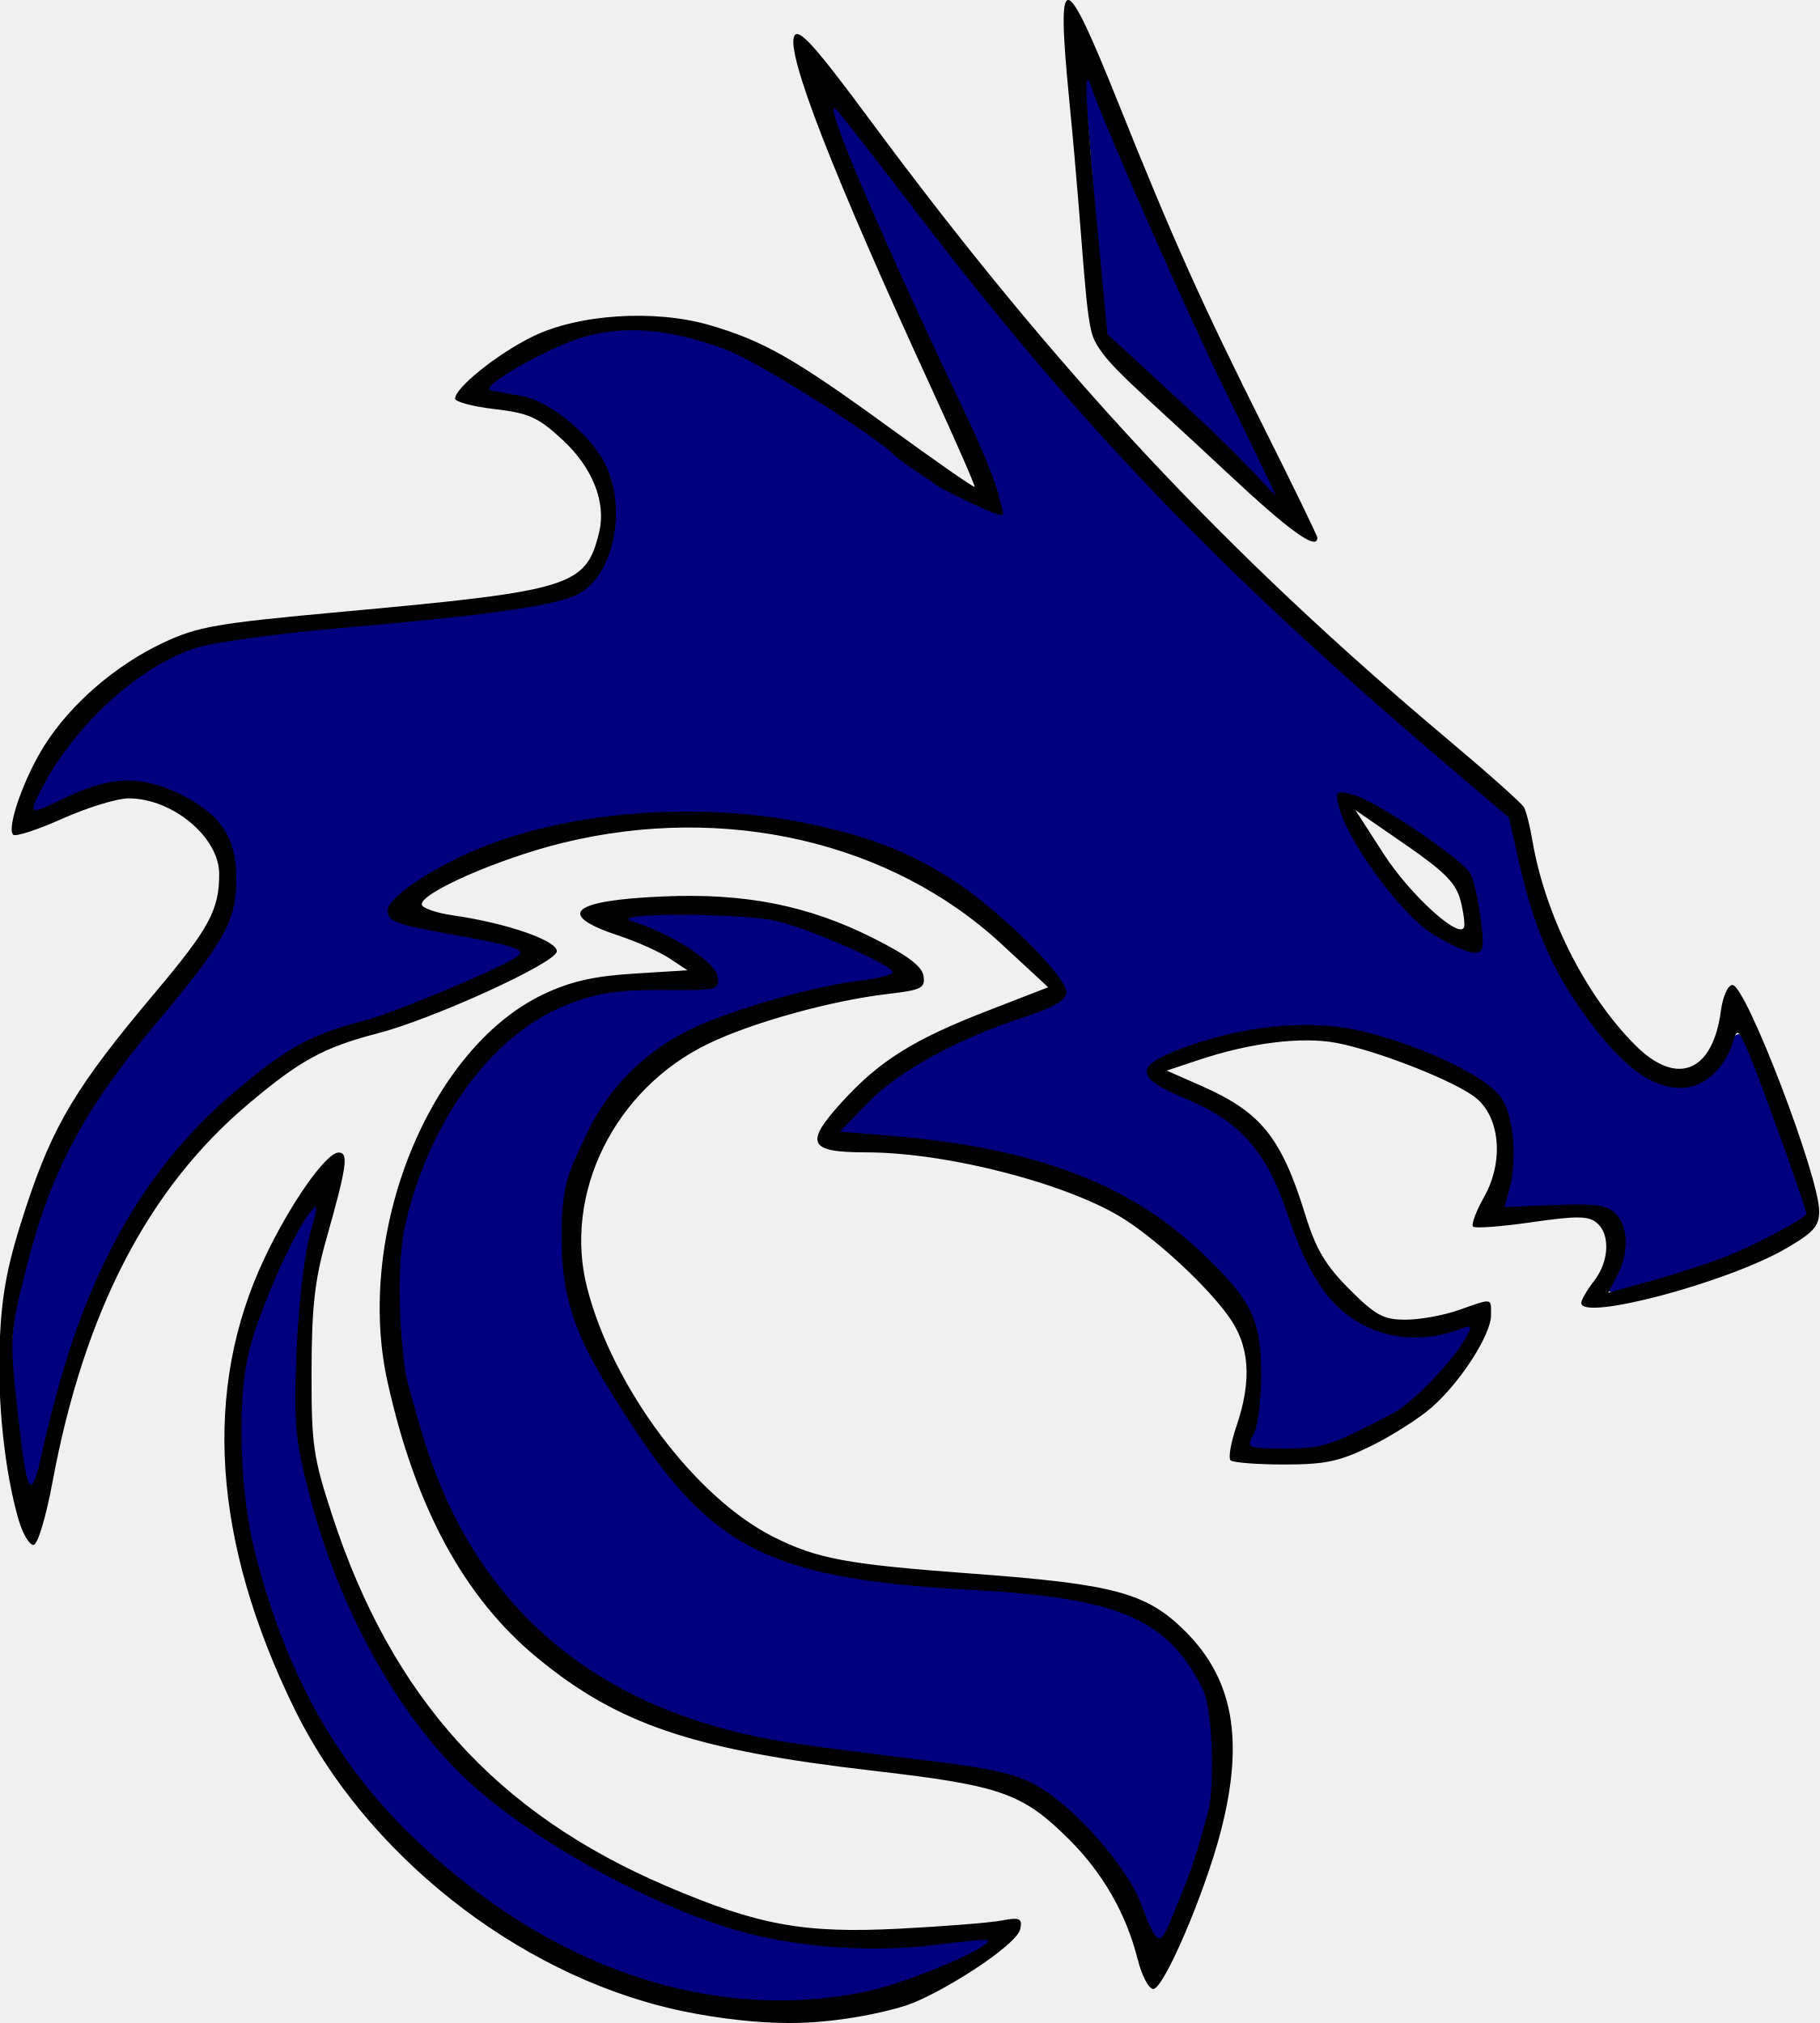
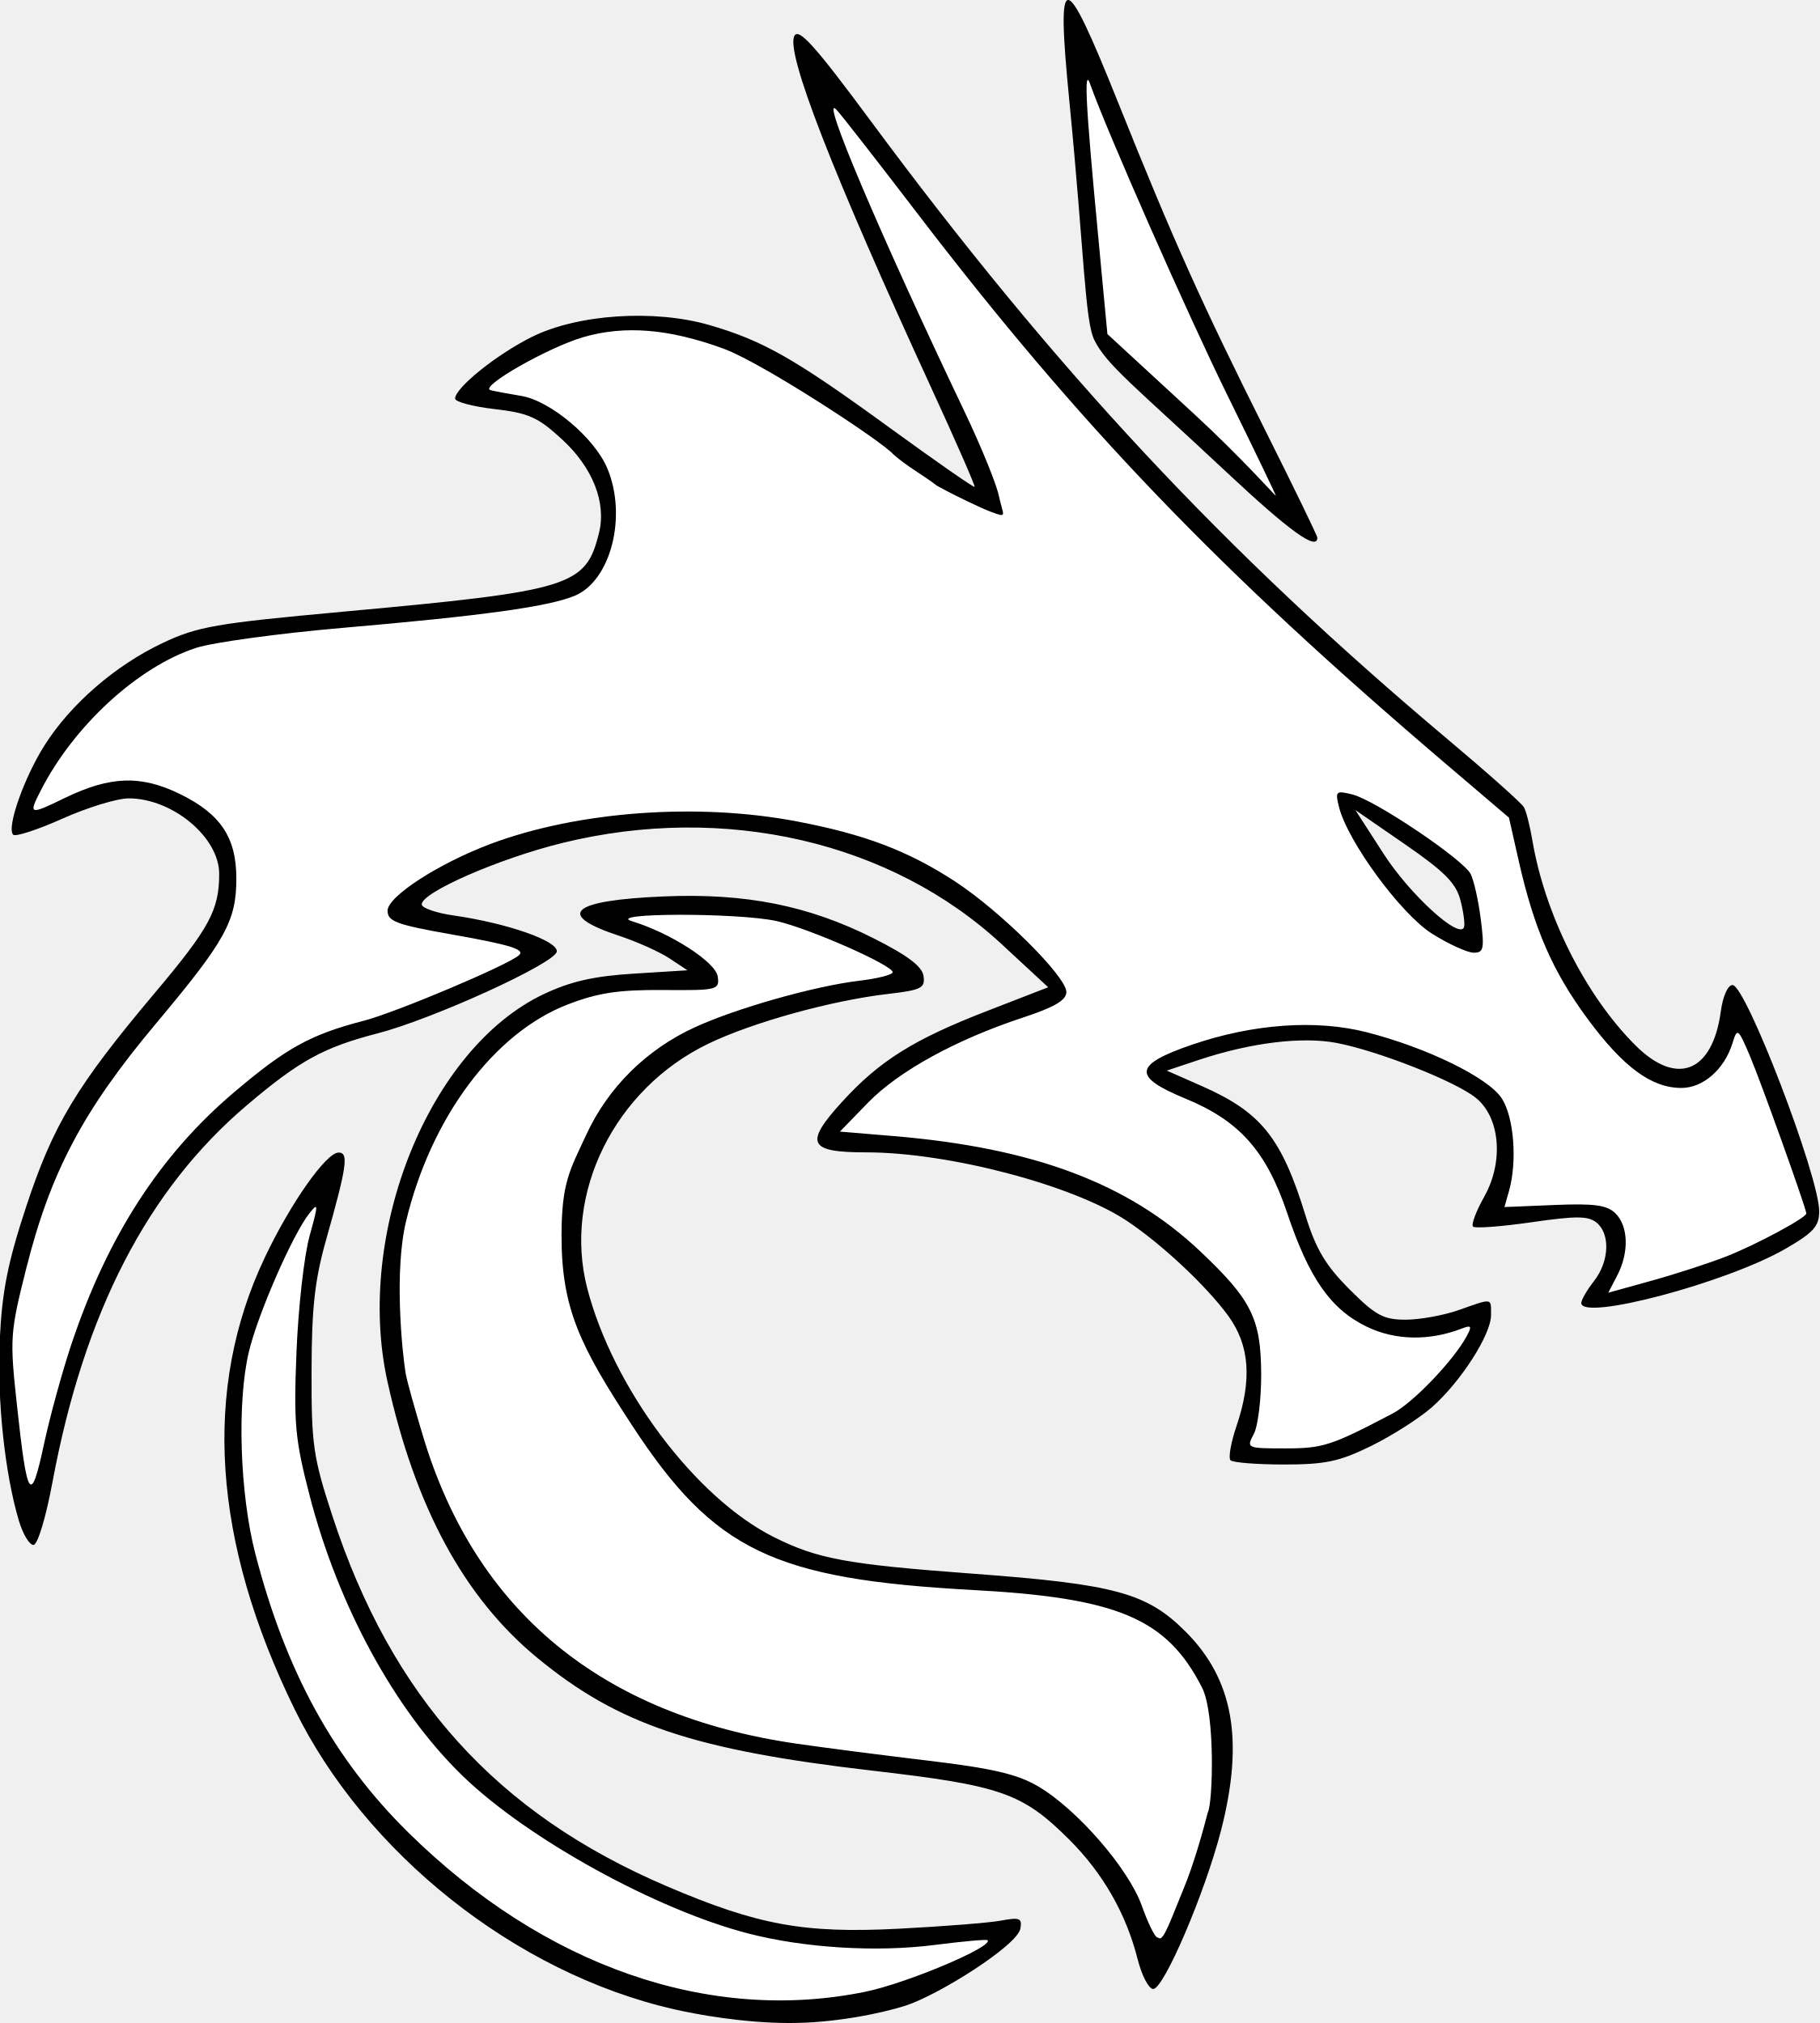
- <svg xmlns="http://www.w3.org/2000/svg" id="svg923" version="1.1" viewBox="0 0 212.006 235.747" height="314.329" width="282.766">
-   <defs id="defs927" />
+ <svg xmlns="http://www.w3.org/2000/svg" id="svg885" version="1.1" viewBox="0 0 212.006 235.747" height="314.329" width="282.766">
+   <defs id="defs889" />
  <g transform="translate(-200.0697,-217.3158)" id="surface1">
-     <path id="path912" d="m 202.703,388.254 c -0.637,-3.691 -1.293,-10.547 -1.297,-13.547 -0.004,-5.547 2.918,-16.059 6.445,-23.168 2.422,-4.883 5.191,-8.934 11.012,-16.109 7.375,-9.094 8.473,-11.191 8.477,-16.207 0.004,-4.965 -2.227,-6.145 -7.105,-8.582 -2.23,-1.113 -3.141,-1.645 -5.277,-1.77 -2.988,-0.172 -3.738,0.25 -7.66,1.98 -1.609,0.711 -4.199,1.824 -3.297,-0.18 0.066,-0.156 0.137,-0.887 0.562,-1.703 3.461,-6.598 9.277,-12.496 15.266,-15.48 3.43,-1.711 6.492,-2.277 18.852,-3.496 24.957,-2.453 27.609,-2.941 30.164,-5.516 2.055,-2.07 2.914,-4.926 2.734,-9.07 -0.172,-3.945 -2.277,-5.699 -5.309,-8.574 -2.645,-2.512 -4.902,-2.969 -7.789,-3.523 -1.23,-0.234 -2.234,-0.977 -2.324,-1.066 -0.309,-0.312 3.641,-2.953 6.816,-4.508 5.023,-2.457 5.988,-2.695 10.863,-2.664 3.648,0.023 4.656,0.148 7.086,0.879 5.879,1.77 14.035,6.641 24.879,14.859 3.672,2.777 10.082,6.469 10.082,5.488 0,-0.105 -0.211,-1.094 -0.473,-2.102 -0.613,-2.398 -2.121,-6.156 -5.676,-13.75 -6.848,-14.656 -13.379,-30.094 -13.379,-31.363 0,-0.531 1.84,0.859 10.863,12.617 19.262,25.094 33.621,40.219 59.52,62.688 l 9.684,7.785 1.309,4.113 c 3,9.414 3.648,15.207 8.871,21.699 2.809,3.488 5.039,5.145 7.914,5.875 2.898,0.734 5.648,-1.699 7.066,-5.004 0.41,-0.957 0.992,-1.035 1.105,-1.039 0.367,-0.008 4.855,7.84 7.207,16.523 l 1.203,4.441 -2.887,1.809 c -3.52,2.199 -8.051,4.047 -13.551,5.707 -2.801,0.844 -5.809,2.203 -6.199,1.898 l -1.191,-0.5 0.852,-1.832 c 1.047,-2.266 1.242,-5.137 0.242,-6.5 -1.207,-1.641 -1.055,-1.191 -7.152,-1.055 -5.02,0.113 -6.684,-0.32 -6.512,-0.77 0.98,-2.574 1.527,-8.977 0.547,-11.395 -0.707,-1.75 -2.41,-2.727 -5.891,-4.539 -6.223,-3.242 -14.141,-4.734 -19.492,-4.285 -7.445,0.633 -14.887,2.402 -15.492,4.328 -0.32,1.023 0.633,1.586 4.18,3.266 7.043,3.332 9.059,6.301 11.832,14.086 2.699,7.574 3.816,9.176 7.887,11.207 2.359,1.176 2.812,1.699 6.445,1.957 2.422,0.172 4.051,-0.512 4.984,-0.875 0.734,-0.289 2.008,-0.453 2.176,0.082 0.176,0.574 -2.973,5.137 -5.129,7.312 -2.625,2.656 -5.059,4.34 -9.715,6.414 -2.176,0.969 -3.18,1.523 -7.062,1.648 -2.293,0.07 -4.957,-0.652 -4.957,-0.75 0,-0.098 0.43,-0.934 0.668,-1.859 1.172,-4.539 0.875,-11.004 -0.645,-14.137 -1.07,-2.207 -5.477,-6.48 -9.156,-9.285 -5.301,-4.031 -13.168,-7.285 -21.18,-8.902 -3.488,-0.703 -7.418,-0.996 -14.191,-2.023 l -3.398,-0.516 1.625,-2.191 c 3.156,-4.254 10.898,-7.762 19.648,-11.023 4.961,-1.852 5.293,-2.219 5.289,-3.301 -0.004,-2.105 -7.074,-8.492 -13.25,-12.66 -7.961,-5.371 -18.246,-7.551 -31.074,-7.535 -10.891,0.016 -18.148,1.301 -25.59,5.062 -6.484,3.281 -9.309,5.297 -7.242,6.664 0.395,0.258 2.391,0.984 5.594,1.613 6.383,1.25 9.363,2.039 9.363,2.473 0,0.781 -11.461,5.766 -19.445,8.434 -6.121,2.051 -7.91,2.98 -11.879,6.145 -9.734,7.762 -16.562,17.098 -20.977,30.008 -1.09,3.188 -4.855,17.059 -4.855,17.914 0,0.082 -1.539,0.387 -1.695,0.387 -0.152,0 0.27,-1.918 0.078,-3.008 z m 169.676,-60.859 c 0.25,-0.66 -0.793,-5.344 -1.395,-7.391 -0.434,-1.465 -0.672,-1.453 -2.992,-3.277 -4.691,-3.688 -8.453,-5.805 -10.59,-6.152 -1.086,-0.18 -0.977,-1.406 -0.969,-0.531 0.019,2.402 3.133,8.531 7.117,12.871 1.664,1.816 2.828,2.742 4.672,3.723 2.586,1.375 3.832,1.617 4.156,0.758 z m 0,0" style="fill:#00007f;fill-opacity:1;fill-rule:nonzero;stroke:none" />
-     <path id="path914" d="m 346.023,272.875 c -1.57,-1.562 -5.824,-6.035 -9.883,-9.801 -4.059,-3.766 -7.68,-7.012 -7.762,-7.41 -0.133,-0.664 -0.195,-8.359 -1.508,-23.293 -0.285,-3.242 -0.512,-6.621 -0.504,-7.504 l 0.016,-1.609 0.715,1.789 c 3.918,9.793 12.918,30.023 18.738,42.129 2.168,4.504 3.887,8.238 3.824,8.297 -0.059,0.062 -0.57,0.449 -2.141,-1.109 z m 0,0" style="fill:#00007f;fill-opacity:1;fill-rule:nonzero;stroke:none" />
-     <path id="path916" d="m 334.746,443.668 c -0.242,-0.391 -1.398,-2.168 -1.891,-3.344 -1.695,-4.066 -5.016,-8.77 -8.91,-11.984 -3.797,-3.133 -5.098,-3.918 -14.406,-5.129 -23.746,-3.09 -27.258,-3.906 -35.836,-8.34 -4.633,-2.398 -9.25,-5.074 -12.992,-8.984 -4.488,-4.684 -8.121,-10.777 -10.387,-17.07 -6.078,-16.898 -5.309,-31.195 2.961,-43.75 1.852,-2.812 7.117,-8.113 9.512,-9.535 4.195,-2.48 9.27,-3.148 16.449,-3.148 2.195,0 3.547,-0.141 3.82,-0.242 0.93,-0.359 0.555,-1.047 -0.676,-2.207 -1.434,-1.352 -3.836,-3.145 -6.262,-4.047 l -4.277,-1.492 4.281,-0.906 c 1.441,-0.305 6.184,0.18 9.188,0.352 4.941,0.285 6.883,0.805 9.848,1.797 3.719,1.242 9.918,4.805 9.918,5.273 0,0.355 -1.254,0.777 -6.23,1.629 -4.43,0.754 -10.566,2.422 -14.496,3.941 -7.883,3.043 -12.168,6.91 -15.664,14.145 -2.418,5 -2.684,6.211 -2.637,11.941 0.066,7.297 1.75,11.102 6.992,19.383 6.871,10.855 12.758,14.715 20.141,17.262 5,1.723 9.203,2.199 19.863,2.938 11.508,0.797 16.5,1.906 20.629,3.824 2.711,1.258 4.457,4.238 6.074,6.816 1.906,3.035 1.594,3.621 1.742,9.656 l 0.137,5.5 -1.121,3.871 c -1.102,3.793 -4.102,11.547 -4.586,11.848 -0.133,0.082 -0.941,0.391 -1.184,0.004 z m 0,0" style="fill:#00007f;fill-opacity:1;fill-rule:nonzero;stroke:none" />
-     <path id="path918" d="m 284.562,450.414 c -12.707,-1.738 -25.02,-6.727 -36.059,-17.039 -4.68,-4.371 -9.711,-11.969 -12.844,-17.895 -2.902,-5.496 -6.109,-14.621 -7.203,-20.5 -0.691,-3.73 -1.055,-14.773 -0.555,-18.199 0.426,-2.902 2.383,-7.258 4.398,-11.738 1.359,-3.023 4.926,-8.828 5.121,-8.633 0.059,0.055 -0.23,2.941 -0.555,4.301 -1.324,5.562 -2.652,20.945 -1.828,25.227 3.324,17.219 12.301,33.25 23.312,41.637 6.684,5.086 17.566,10.98 24.875,13.469 7.07,2.406 15.73,3.48 23.121,2.867 2.188,-0.184 5.035,-0.414 6.332,-0.516 l 2.984,-0.418 -0.086,0.844 c -0.191,1.867 -8.461,4.562 -11.695,5.402 -5.422,1.41 -13.438,1.996 -19.32,1.191 z m 0,0" style="fill:#00007f;fill-opacity:1;fill-rule:nonzero;stroke:none" />
-     <path id="path920" d="m 278.648,451.477 c -18.691,-4.242 -36.152,-18.398 -44.262,-34.938 -9.602,-19.59 -10.781,-37.34 -3.496,-52.68 2.992,-6.309 7.121,-12.188 8.582,-12.23 1.219,-0.031 0.996,1.57 -1.418,10.098 -1.344,4.754 -1.699,7.949 -1.715,15.375 -0.019,8.59 0.184,10.004 2.43,16.875 6.906,21.121 19.117,34.656 38.922,43.129 10.621,4.547 15.988,5.535 27.02,4.973 5.207,-0.266 10.594,-0.691 11.977,-0.949 2.172,-0.406 2.473,-0.281 2.246,0.938 -0.367,1.98 -9.574,7.754 -13.379,8.973 -2.781,0.887 -8.289,2.047 -13.645,2.023 -5.355,-0.027 -10.605,-0.984 -13.262,-1.586 z m 22.25,-2.062 c 4.809,-0.988 14.949,-5.266 14.215,-6 -0.113,-0.117 -2.906,0.133 -6.195,0.555 -6.758,0.863 -15.113,0.352 -21.633,-1.324 -10.73,-2.758 -25.789,-11.055 -33.34,-18.379 -7.879,-7.633 -14.496,-19.77 -17.84,-32.707 -1.688,-6.523 -1.855,-8.367 -1.52,-16.707 0.207,-5.156 0.891,-11.23 1.523,-13.5 1.043,-3.758 1.039,-3.992 -0.035,-2.625 -1.961,2.496 -5.996,11.738 -7.039,16.125 -1.398,5.875 -1.059,16.504 0.746,23.496 3.551,13.75 9.148,23.957 17.84,32.52 15.805,15.578 35.078,22.289 53.277,18.547 z m 31.703,-3.781 c -1.336,-5.301 -4.051,-10.043 -7.996,-13.969 -5.434,-5.406 -7.914,-6.273 -22.801,-7.996 -20.957,-2.426 -29.727,-5.379 -39.203,-13.195 -8.488,-7.004 -14.18,-17.516 -17.418,-32.168 -3.82,-17.277 4.875,-38.828 18.203,-45.137 3.133,-1.484 5.848,-2.102 10.492,-2.391 l 6.266,-0.391 -2.102,-1.391 c -1.156,-0.762 -3.793,-1.945 -5.852,-2.625 -7.527,-2.488 -5.648,-4.141 5.227,-4.594 9.504,-0.398 16.844,1.066 24.387,4.867 4,2.012 5.688,3.289 5.848,4.41 0.203,1.406 -0.254,1.637 -4.121,2.086 -6.609,0.766 -15.816,3.316 -20.977,5.812 -10.91,5.27 -16.945,17.473 -14.09,28.492 3.008,11.613 12.586,24.395 21.719,28.98 5.102,2.562 8.516,3.191 23.242,4.281 16.547,1.227 20.25,2.234 24.762,6.75 5.559,5.559 6.824,12.629 4.145,23.113 -1.855,7.25 -6.672,18.531 -7.914,18.531 -0.52,0 -1.336,-1.559 -1.816,-3.469 z m 5.359,-8.23 c 1.191,-2.879 2.176,-6.43 2.832,-8.926 0.555,-1.027 0.887,-11.414 -0.691,-14.508 -4.098,-8.035 -9.773,-10.453 -26.699,-11.367 -23.23,-1.262 -30.152,-4.594 -39.652,-19.09 -6.066,-9.258 -8.281,-13.633 -8.281,-22.16 0,-6.27 0.98,-7.688 2.887,-11.812 2.539,-5.504 7,-9.918 12.629,-12.504 4.859,-2.234 13.969,-4.812 19.18,-5.434 2.141,-0.25 3.891,-0.699 3.891,-0.992 0,-0.816 -9.676,-5.082 -13.496,-5.953 -4.367,-0.996 -20.141,-0.98 -16.871,0.016 4.477,1.363 9.742,4.758 9.98,6.434 0.223,1.57 -0.012,1.629 -6.371,1.578 -5.188,-0.039 -7.574,0.324 -11.098,1.68 -8.605,3.312 -15.969,13.203 -18.859,25.312 -1.375,5.773 -0.469,15.016 -0.047,17.617 0.164,1.004 1.086,4.215 2.012,7.309 6.117,20.469 20.812,32.594 43.504,35.902 3.094,0.449 9.996,1.344 15.344,1.98 7.516,0.898 10.426,1.578 12.832,2.988 4.539,2.66 10.559,9.59 12.098,13.922 0.723,2.039 1.547,3.707 1.832,3.707 0.289,0 0.387,0.844 1.715,-2.418 z M 202.238,394.539 c -1.656,-5.559 -2.555,-14.117 -2.227,-21.152 0.266,-5.602 0.934,-8.969 3.082,-15.48 3.141,-9.527 5.859,-14.043 14.98,-24.879 6.367,-7.559 7.504,-9.668 7.504,-13.879 0,-4.262 -5.434,-8.793 -10.551,-8.797 -1.336,0 -4.801,1.062 -7.703,2.359 -2.898,1.297 -5.484,2.141 -5.75,1.879 -0.797,-0.797 1.258,-6.641 3.664,-10.438 3.043,-4.797 8.246,-9.301 13.746,-11.902 4.078,-1.926 6.172,-2.293 20.996,-3.648 26.688,-2.441 28.32,-2.945 29.863,-9.215 0.863,-3.516 -0.746,-7.582 -4.297,-10.855 -2.809,-2.594 -3.895,-3.082 -7.867,-3.543 -2.535,-0.293 -4.609,-0.844 -4.609,-1.223 0,-1.254 4.816,-5.129 8.918,-7.176 5.332,-2.664 14.285,-3.262 20.734,-1.387 6.258,1.82 9.91,3.902 20.953,11.938 5.359,3.898 9.828,7.012 9.926,6.91 0.098,-0.098 -2.164,-5.27 -5.027,-11.492 -11.582,-25.188 -17.023,-39.184 -15.965,-41.07 0.52,-0.934 2.426,1.191 8.867,9.895 21.559,29.129 41.32,50.301 67.434,72.238 4.535,3.812 8.457,7.309 8.711,7.77 0.258,0.461 0.695,2.188 0.973,3.836 1.473,8.699 6.176,18.066 11.992,23.883 4.84,4.844 9.02,3.18 9.977,-3.98 0.234,-1.723 0.816,-3.027 1.355,-3.027 1.559,0 10.102,22.297 10.102,26.367 0,1.746 -0.664,2.484 -3.938,4.375 -6.863,3.961 -23.84,8.457 -23.785,6.301 0.008,-0.367 0.676,-1.512 1.48,-2.543 1.777,-2.273 1.926,-5.461 0.316,-6.801 -0.969,-0.801 -2.363,-0.812 -7.59,-0.055 -3.52,0.508 -6.59,0.738 -6.82,0.508 -0.23,-0.23 0.355,-1.797 1.305,-3.484 2.301,-4.098 1.855,-9.262 -1,-11.539 -2.426,-1.938 -11.406,-5.469 -16.215,-6.383 -4.02,-0.762 -9.996,-0.027 -16.008,1.969 l -3.773,1.258 4.086,1.801 c 6.922,3.055 9.285,6.008 12.078,15.062 1.211,3.93 2.336,5.824 5.109,8.602 3.062,3.066 3.973,3.562 6.566,3.562 1.656,0 4.449,-0.508 6.199,-1.125 3.988,-1.406 3.75,-1.445 3.75,0.602 0,2.277 -3.555,7.801 -6.906,10.738 -1.473,1.289 -4.652,3.316 -7.066,4.5 -3.684,1.809 -5.328,2.16 -10.141,2.16 -3.16,0 -5.969,-0.223 -6.242,-0.492 -0.27,-0.27 0.039,-2.055 0.688,-3.965 1.84,-5.422 1.543,-9.441 -0.953,-12.867 -2.543,-3.488 -7.793,-8.402 -11.84,-11.086 -6.305,-4.172 -20.758,-7.965 -30.355,-7.965 -6.738,0 -7.23,-1.031 -2.809,-5.883 4.359,-4.781 8.332,-7.273 16.891,-10.59 l 7.133,-2.766 -5.426,-5.023 c -12.906,-11.953 -32.258,-16.422 -51.129,-11.809 -7.426,1.816 -16.59,5.828 -16.441,7.195 0.043,0.414 1.695,0.98 3.672,1.266 6.32,0.902 12.293,3 12.055,4.23 -0.27,1.387 -14.445,7.848 -20.867,9.512 -6.305,1.633 -9.098,3.168 -15.203,8.344 -11.602,9.828 -19.008,24.18 -22.691,43.961 -0.781,4.176 -1.73,7.312 -2.219,7.312 -0.469,0 -1.23,-1.266 -1.691,-2.812 z m 6.148,-20.664 c 4.207,-12.535 10.312,-21.977 18.953,-29.297 6.082,-5.156 8.902,-6.711 15.09,-8.312 3.75,-0.973 16.816,-6.488 18.078,-7.633 0.75,-0.68 -1.004,-1.219 -7.93,-2.441 -6.344,-1.121 -7.379,-1.508 -7.379,-2.75 0,-1.66 5.961,-5.516 12.047,-7.797 10.133,-3.789 24.02,-4.812 35.578,-2.621 7.926,1.504 12.984,3.418 18.461,6.984 5.301,3.449 13.012,11.102 13.012,12.914 0,0.949 -1.383,1.762 -5.059,2.973 -7.801,2.57 -14.484,6.242 -18.07,9.934 l -3.258,3.355 6.258,0.523 c 16.324,1.367 27.34,5.504 35.703,13.406 5.988,5.66 7.086,7.852 7.125,14.227 0.019,2.973 -0.367,6.164 -0.859,7.086 -0.883,1.648 -0.828,1.676 3.664,1.676 4.406,0 5.344,-0.305 12.527,-4.074 2.363,-1.238 7.062,-6.141 8.602,-8.977 0.66,-1.211 0.57,-1.348 -0.59,-0.902 -3.781,1.453 -7.738,1.371 -11.039,-0.23 -4.195,-2.031 -6.711,-5.617 -9.262,-13.211 -2.438,-7.254 -5.566,-10.777 -11.871,-13.371 -6.211,-2.555 -6.047,-3.938 0.75,-6.273 7.121,-2.441 14.488,-2.969 20.391,-1.453 7.027,1.801 14.137,5.281 15.715,7.691 1.426,2.176 1.832,7.34 0.852,10.801 l -0.531,1.875 5.859,-0.242 c 4.664,-0.191 6.109,0.012 7.09,0.992 1.504,1.504 1.582,4.566 0.184,7.242 l -1.039,1.992 5.098,-1.414 c 2.805,-0.777 6.734,-2.055 8.73,-2.844 3.441,-1.355 9.254,-4.484 9.254,-4.977 0,-0.574 -5.297,-15.359 -6.582,-18.375 -1.375,-3.223 -1.465,-3.289 -2.012,-1.5 -0.941,3.066 -3.426,5.25 -5.969,5.246 -3.48,-0.004 -6.762,-2.422 -10.918,-8.043 -4.066,-5.5 -6.238,-10.477 -8.027,-18.395 l -1.145,-5.066 -7.227,-6.156 c -26.562,-22.621 -42.812,-39.547 -61.77,-64.336 -4.57,-5.98 -8.785,-11.383 -9.363,-12 -2.02,-2.164 4.969,14.309 14.953,35.25 1.867,3.918 3.645,8.266 3.949,9.664 0.543,2.492 1.105,2.688 -0.938,1.93 -1.125,-0.418 -4.203,-1.887 -6.246,-3.023 -1.727,-1.324 -3.398,-2.172 -5.102,-3.668 -1.258,-1.477 -15.215,-10.633 -19.766,-12.305 -6.332,-2.324 -11.527,-2.75 -16.359,-1.344 -4.113,1.203 -12.18,5.809 -10.805,6.176 0.41,0.109 2.035,0.414 3.605,0.676 3.391,0.57 8.523,4.895 10.004,8.434 2.34,5.586 0.414,13.102 -3.805,14.855 -3.062,1.27 -10.695,2.324 -27.051,3.738 -7.422,0.641 -15.102,1.691 -17.066,2.332 -6.762,2.203 -14.227,9.055 -18.086,16.598 -1.469,2.867 -1.352,2.906 2.762,0.906 5.301,-2.578 8.891,-2.703 13.445,-0.477 4.738,2.32 6.574,5.066 6.574,9.836 0,4.973 -1.258,7.242 -9.371,16.922 -8.504,10.145 -12.285,17.293 -15.129,28.602 -1.867,7.418 -1.91,8.082 -1.07,15.816 1.203,11.113 1.617,11.73 3.141,4.656 0.707,-3.289 2.164,-8.598 3.238,-11.801 z m 158.52,-47.754 c -3.613,-2.27 -9.828,-10.73 -10.84,-14.754 -0.465,-1.859 -0.367,-1.949 1.574,-1.465 2.652,0.668 12.887,7.555 13.77,9.27 0.367,0.719 0.898,3.078 1.172,5.242 0.441,3.469 0.344,3.938 -0.836,3.922 -0.734,-0.008 -2.914,-1.004 -4.84,-2.215 z m 3.312,-3.887 c -0.508,-1.988 -1.844,-3.34 -6.445,-6.516 l -5.801,-4.004 3.309,5.129 c 3.055,4.734 8.824,9.988 9.352,8.523 0.125,-0.344 -0.059,-1.754 -0.414,-3.133 z m -27.254,-49.891 c -10.727,-10.051 -13.934,-12.449 -15.402,-15.383 -1.117,-2.23 -1.176,-10.102 -2.926,-27.938 -1.535,-15.66 -0.672,-15.629 5.676,0.207 6.461,16.117 9.684,23.297 17.137,38.191 3.348,6.688 6.09,12.336 6.09,12.547 0,1.586 -3.23,-0.746 -10.574,-7.625 z m 0.055,-9.055 c -4.672,-9.508 -14.016,-30.699 -15.957,-36.188 -1.012,-2.863 -0.023,7.602 1.383,22.461 l 0.633,6.684 10.082,9.293 c 5.43,5.008 9.484,9.562 9.547,9.562 0.062,0 -2.496,-5.316 -5.688,-11.812 z m 0,0" style="fill:#000000;fill-opacity:1;fill-rule:nonzero;stroke:none" />
+     <path id="path874" d="m 202.703,388.254 c -0.637,-3.691 -1.293,-10.547 -1.297,-13.547 -0.004,-5.547 2.918,-16.059 6.445,-23.168 2.422,-4.883 5.191,-8.934 11.012,-16.109 7.375,-9.094 8.473,-11.191 8.477,-16.207 0.004,-4.965 -2.227,-6.145 -7.105,-8.582 -2.23,-1.113 -3.141,-1.645 -5.277,-1.77 -2.988,-0.172 -3.738,0.25 -7.66,1.98 -1.609,0.711 -4.199,1.824 -3.297,-0.18 0.066,-0.156 0.137,-0.887 0.562,-1.703 3.461,-6.598 9.277,-12.496 15.266,-15.48 3.43,-1.711 6.492,-2.277 18.852,-3.496 24.957,-2.453 27.609,-2.941 30.164,-5.516 2.055,-2.07 2.914,-4.926 2.734,-9.07 -0.172,-3.945 -2.277,-5.699 -5.309,-8.574 -2.645,-2.512 -4.902,-2.969 -7.789,-3.523 -1.23,-0.234 -2.234,-0.977 -2.324,-1.066 -0.309,-0.312 3.641,-2.953 6.816,-4.508 5.023,-2.457 5.988,-2.695 10.863,-2.664 3.648,0.023 4.656,0.148 7.086,0.879 5.879,1.77 14.035,6.641 24.879,14.859 3.672,2.777 10.082,6.469 10.082,5.488 0,-0.105 -0.211,-1.094 -0.473,-2.102 -0.613,-2.398 -2.121,-6.156 -5.676,-13.75 -6.848,-14.656 -13.379,-30.094 -13.379,-31.363 0,-0.531 1.84,0.859 10.863,12.617 19.262,25.094 33.621,40.219 59.52,62.688 l 9.684,7.785 1.309,4.113 c 3,9.414 3.648,15.207 8.871,21.699 2.809,3.488 5.039,5.145 7.914,5.875 2.898,0.734 5.648,-1.699 7.066,-5.004 0.41,-0.957 0.992,-1.035 1.105,-1.039 0.367,-0.008 4.855,7.84 7.207,16.523 l 1.203,4.441 -2.887,1.809 c -3.52,2.199 -8.051,4.047 -13.551,5.707 -2.801,0.844 -5.809,2.203 -6.199,1.898 l -1.191,-0.5 0.852,-1.832 c 1.047,-2.266 1.242,-5.137 0.242,-6.5 -1.207,-1.641 -1.055,-1.191 -7.152,-1.055 -5.02,0.113 -6.684,-0.32 -6.512,-0.77 0.98,-2.574 1.527,-8.977 0.547,-11.395 -0.707,-1.75 -2.41,-2.727 -5.891,-4.539 -6.223,-3.242 -14.141,-4.734 -19.492,-4.285 -7.445,0.633 -14.887,2.402 -15.492,4.328 -0.32,1.023 0.633,1.586 4.18,3.266 7.043,3.332 9.059,6.301 11.832,14.086 2.699,7.574 3.816,9.176 7.887,11.207 2.359,1.176 2.812,1.699 6.445,1.957 2.422,0.172 4.051,-0.512 4.984,-0.875 0.734,-0.289 2.008,-0.453 2.176,0.082 0.176,0.574 -2.973,5.137 -5.129,7.312 -2.625,2.656 -5.059,4.34 -9.715,6.414 -2.176,0.969 -3.18,1.523 -7.062,1.648 -2.293,0.07 -4.957,-0.652 -4.957,-0.75 0,-0.098 0.43,-0.934 0.668,-1.859 1.172,-4.539 0.875,-11.004 -0.645,-14.137 -1.07,-2.207 -5.477,-6.48 -9.156,-9.285 -5.301,-4.031 -13.168,-7.285 -21.18,-8.902 -3.488,-0.703 -7.418,-0.996 -14.191,-2.023 l -3.398,-0.516 1.625,-2.191 c 3.156,-4.254 10.898,-7.762 19.648,-11.023 4.961,-1.852 5.293,-2.219 5.289,-3.301 -0.004,-2.105 -7.074,-8.492 -13.25,-12.66 -7.961,-5.371 -18.246,-7.551 -31.074,-7.535 -10.891,0.016 -18.148,1.301 -25.59,5.062 -6.484,3.281 -9.309,5.297 -7.242,6.664 0.395,0.258 2.391,0.984 5.594,1.613 6.383,1.25 9.363,2.039 9.363,2.473 0,0.781 -11.461,5.766 -19.445,8.434 -6.121,2.051 -7.91,2.98 -11.879,6.145 -9.734,7.762 -16.562,17.098 -20.977,30.008 -1.09,3.188 -4.855,17.059 -4.855,17.914 0,0.082 -1.539,0.387 -1.695,0.387 -0.152,0 0.27,-1.918 0.078,-3.008 z m 169.676,-60.859 c 0.25,-0.66 -0.793,-5.344 -1.395,-7.391 -0.434,-1.465 -0.672,-1.453 -2.992,-3.277 -4.691,-3.688 -8.453,-5.805 -10.59,-6.152 -1.086,-0.18 -0.977,-1.406 -0.969,-0.531 0.019,2.402 3.133,8.531 7.117,12.871 1.664,1.816 2.828,2.742 4.672,3.723 2.586,1.375 3.832,1.617 4.156,0.758 z m 0,0" style="fill:#ffffff;fill-opacity:1;fill-rule:nonzero;stroke:none" />
+     <path id="path876" d="m 346.023,272.875 c -1.57,-1.562 -5.824,-6.035 -9.883,-9.801 -4.059,-3.766 -7.68,-7.012 -7.762,-7.41 -0.133,-0.664 -0.195,-8.359 -1.508,-23.293 -0.285,-3.242 -0.512,-6.621 -0.504,-7.504 l 0.016,-1.609 0.715,1.789 c 3.918,9.793 12.918,30.023 18.738,42.129 2.168,4.504 3.887,8.238 3.824,8.297 -0.059,0.062 -0.57,0.449 -2.141,-1.109 z m 0,0" style="fill:#ffffff;fill-opacity:1;fill-rule:nonzero;stroke:none" />
+     <path id="path878" d="m 334.746,443.668 c -0.242,-0.391 -1.398,-2.168 -1.891,-3.344 -1.695,-4.066 -5.016,-8.77 -8.91,-11.984 -3.797,-3.133 -5.098,-3.918 -14.406,-5.129 -23.746,-3.09 -27.258,-3.906 -35.836,-8.34 -4.633,-2.398 -9.25,-5.074 -12.992,-8.984 -4.488,-4.684 -8.121,-10.777 -10.387,-17.07 -6.078,-16.898 -5.309,-31.195 2.961,-43.75 1.852,-2.812 7.117,-8.113 9.512,-9.535 4.195,-2.48 9.27,-3.148 16.449,-3.148 2.195,0 3.547,-0.141 3.82,-0.242 0.93,-0.359 0.555,-1.047 -0.676,-2.207 -1.434,-1.352 -3.836,-3.145 -6.262,-4.047 l -4.277,-1.492 4.281,-0.906 c 1.441,-0.305 6.184,0.18 9.188,0.352 4.941,0.285 6.883,0.805 9.848,1.797 3.719,1.242 9.918,4.805 9.918,5.273 0,0.355 -1.254,0.777 -6.23,1.629 -4.43,0.754 -10.566,2.422 -14.496,3.941 -7.883,3.043 -12.168,6.91 -15.664,14.145 -2.418,5 -2.684,6.211 -2.637,11.941 0.066,7.297 1.75,11.102 6.992,19.383 6.871,10.855 12.758,14.715 20.141,17.262 5,1.723 9.203,2.199 19.863,2.938 11.508,0.797 16.5,1.906 20.629,3.824 2.711,1.258 4.457,4.238 6.074,6.816 1.906,3.035 1.594,3.621 1.742,9.656 l 0.137,5.5 -1.121,3.871 c -1.102,3.793 -4.102,11.547 -4.586,11.848 -0.133,0.082 -0.941,0.391 -1.184,0.004 z m 0,0" style="fill:#ffffff;fill-opacity:1;fill-rule:nonzero;stroke:none" />
+     <path id="path880" d="m 284.562,450.414 c -12.707,-1.738 -25.02,-6.727 -36.059,-17.039 -4.68,-4.371 -9.711,-11.969 -12.844,-17.895 -2.902,-5.496 -6.109,-14.621 -7.203,-20.5 -0.691,-3.73 -1.055,-14.773 -0.555,-18.199 0.426,-2.902 2.383,-7.258 4.398,-11.738 1.359,-3.023 4.926,-8.828 5.121,-8.633 0.059,0.055 -0.23,2.941 -0.555,4.301 -1.324,5.562 -2.652,20.945 -1.828,25.227 3.324,17.219 12.301,33.25 23.312,41.637 6.684,5.086 17.566,10.98 24.875,13.469 7.07,2.406 15.73,3.48 23.121,2.867 2.188,-0.184 5.035,-0.414 6.332,-0.516 l 2.984,-0.418 -0.086,0.844 c -0.191,1.867 -8.461,4.562 -11.695,5.402 -5.422,1.41 -13.438,1.996 -19.32,1.191 z m 0,0" style="fill:#ffffff;fill-opacity:1;fill-rule:nonzero;stroke:none" />
+     <path id="path882" d="m 278.648,451.477 c -18.691,-4.242 -36.152,-18.398 -44.262,-34.938 -9.602,-19.59 -10.781,-37.34 -3.496,-52.68 2.992,-6.309 7.121,-12.188 8.582,-12.23 1.219,-0.031 0.996,1.57 -1.418,10.098 -1.344,4.754 -1.699,7.949 -1.715,15.375 -0.019,8.59 0.184,10.004 2.43,16.875 6.906,21.121 19.117,34.656 38.922,43.129 10.621,4.547 15.988,5.535 27.02,4.973 5.207,-0.266 10.594,-0.691 11.977,-0.949 2.172,-0.406 2.473,-0.281 2.246,0.938 -0.367,1.98 -9.574,7.754 -13.379,8.973 -2.781,0.887 -8.289,2.047 -13.645,2.023 -5.355,-0.027 -10.605,-0.984 -13.262,-1.586 z m 22.25,-2.062 c 4.809,-0.988 14.949,-5.266 14.215,-6 -0.113,-0.117 -2.906,0.133 -6.195,0.555 -6.758,0.863 -15.113,0.352 -21.633,-1.324 -10.73,-2.758 -25.789,-11.055 -33.34,-18.379 -7.879,-7.633 -14.496,-19.77 -17.84,-32.707 -1.688,-6.523 -1.855,-8.367 -1.52,-16.707 0.207,-5.156 0.891,-11.23 1.523,-13.5 1.043,-3.758 1.039,-3.992 -0.035,-2.625 -1.961,2.496 -5.996,11.738 -7.039,16.125 -1.398,5.875 -1.059,16.504 0.746,23.496 3.551,13.75 9.148,23.957 17.84,32.52 15.805,15.578 35.078,22.289 53.277,18.547 z m 31.703,-3.781 c -1.336,-5.301 -4.051,-10.043 -7.996,-13.969 -5.434,-5.406 -7.914,-6.273 -22.801,-7.996 -20.957,-2.426 -29.727,-5.379 -39.203,-13.195 -8.488,-7.004 -14.18,-17.516 -17.418,-32.168 -3.82,-17.277 4.875,-38.828 18.203,-45.137 3.133,-1.484 5.848,-2.102 10.492,-2.391 l 6.266,-0.391 -2.102,-1.391 c -1.156,-0.762 -3.793,-1.945 -5.852,-2.625 -7.527,-2.488 -5.648,-4.141 5.227,-4.594 9.504,-0.398 16.844,1.066 24.387,4.867 4,2.012 5.688,3.289 5.848,4.41 0.203,1.406 -0.254,1.637 -4.121,2.086 -6.609,0.766 -15.816,3.316 -20.977,5.812 -10.91,5.27 -16.945,17.473 -14.09,28.492 3.008,11.613 12.586,24.395 21.719,28.98 5.102,2.562 8.516,3.191 23.242,4.281 16.547,1.227 20.25,2.234 24.762,6.75 5.559,5.559 6.824,12.629 4.145,23.113 -1.855,7.25 -6.672,18.531 -7.914,18.531 -0.52,0 -1.336,-1.559 -1.816,-3.469 z m 5.359,-8.23 c 1.191,-2.879 2.176,-6.43 2.832,-8.926 0.555,-1.027 0.887,-11.414 -0.691,-14.508 -4.098,-8.035 -9.773,-10.453 -26.699,-11.367 -23.23,-1.262 -30.152,-4.594 -39.652,-19.09 -6.066,-9.258 -8.281,-13.633 -8.281,-22.16 0,-6.27 0.98,-7.688 2.887,-11.812 2.539,-5.504 7,-9.918 12.629,-12.504 4.859,-2.234 13.969,-4.812 19.18,-5.434 2.141,-0.25 3.891,-0.699 3.891,-0.992 0,-0.816 -9.676,-5.082 -13.496,-5.953 -4.367,-0.996 -20.141,-0.98 -16.871,0.016 4.477,1.363 9.742,4.758 9.98,6.434 0.223,1.57 -0.012,1.629 -6.371,1.578 -5.188,-0.039 -7.574,0.324 -11.098,1.68 -8.605,3.312 -15.969,13.203 -18.859,25.312 -1.375,5.773 -0.469,15.016 -0.047,17.617 0.164,1.004 1.086,4.215 2.012,7.309 6.117,20.469 20.812,32.594 43.504,35.902 3.094,0.449 9.996,1.344 15.344,1.98 7.516,0.898 10.426,1.578 12.832,2.988 4.539,2.66 10.559,9.59 12.098,13.922 0.723,2.039 1.547,3.707 1.832,3.707 0.289,0 0.387,0.844 1.715,-2.418 z M 202.238,394.539 c -1.656,-5.559 -2.555,-14.117 -2.227,-21.152 0.266,-5.602 0.934,-8.969 3.082,-15.48 3.141,-9.527 5.859,-14.043 14.98,-24.879 6.367,-7.559 7.504,-9.668 7.504,-13.879 0,-4.262 -5.434,-8.793 -10.551,-8.797 -1.336,0 -4.801,1.062 -7.703,2.359 -2.898,1.297 -5.484,2.141 -5.75,1.879 -0.797,-0.797 1.258,-6.641 3.664,-10.438 3.043,-4.797 8.246,-9.301 13.746,-11.902 4.078,-1.926 6.172,-2.293 20.996,-3.648 26.688,-2.441 28.32,-2.945 29.863,-9.215 0.863,-3.516 -0.746,-7.582 -4.297,-10.855 -2.809,-2.594 -3.895,-3.082 -7.867,-3.543 -2.535,-0.293 -4.609,-0.844 -4.609,-1.223 0,-1.254 4.816,-5.129 8.918,-7.176 5.332,-2.664 14.285,-3.262 20.734,-1.387 6.258,1.82 9.91,3.902 20.953,11.938 5.359,3.898 9.828,7.012 9.926,6.91 0.098,-0.098 -2.164,-5.27 -5.027,-11.492 -11.582,-25.188 -17.023,-39.184 -15.965,-41.07 0.52,-0.934 2.426,1.191 8.867,9.895 21.559,29.129 41.32,50.301 67.434,72.238 4.535,3.812 8.457,7.309 8.711,7.77 0.258,0.461 0.695,2.188 0.973,3.836 1.473,8.699 6.176,18.066 11.992,23.883 4.84,4.844 9.02,3.18 9.977,-3.98 0.234,-1.723 0.816,-3.027 1.355,-3.027 1.559,0 10.102,22.297 10.102,26.367 0,1.746 -0.664,2.484 -3.938,4.375 -6.863,3.961 -23.84,8.457 -23.785,6.301 0.008,-0.367 0.676,-1.512 1.48,-2.543 1.777,-2.273 1.926,-5.461 0.316,-6.801 -0.969,-0.801 -2.363,-0.812 -7.59,-0.055 -3.52,0.508 -6.59,0.738 -6.82,0.508 -0.23,-0.23 0.355,-1.797 1.305,-3.484 2.301,-4.098 1.855,-9.262 -1,-11.539 -2.426,-1.938 -11.406,-5.469 -16.215,-6.383 -4.02,-0.762 -9.996,-0.027 -16.008,1.969 l -3.773,1.258 4.086,1.801 c 6.922,3.055 9.285,6.008 12.078,15.062 1.211,3.93 2.336,5.824 5.109,8.602 3.062,3.066 3.973,3.562 6.566,3.562 1.656,0 4.449,-0.508 6.199,-1.125 3.988,-1.406 3.75,-1.445 3.75,0.602 0,2.277 -3.555,7.801 -6.906,10.738 -1.473,1.289 -4.652,3.316 -7.066,4.5 -3.684,1.809 -5.328,2.16 -10.141,2.16 -3.16,0 -5.969,-0.223 -6.242,-0.492 -0.27,-0.27 0.039,-2.055 0.688,-3.965 1.84,-5.422 1.543,-9.441 -0.953,-12.867 -2.543,-3.488 -7.793,-8.402 -11.84,-11.086 -6.305,-4.172 -20.758,-7.965 -30.355,-7.965 -6.738,0 -7.23,-1.031 -2.809,-5.883 4.359,-4.781 8.332,-7.273 16.891,-10.59 l 7.133,-2.766 -5.426,-5.023 c -12.906,-11.953 -32.258,-16.422 -51.129,-11.809 -7.426,1.816 -16.59,5.828 -16.441,7.195 0.043,0.414 1.695,0.98 3.672,1.266 6.32,0.902 12.293,3 12.055,4.23 -0.27,1.387 -14.445,7.848 -20.867,9.512 -6.305,1.633 -9.098,3.168 -15.203,8.344 -11.602,9.828 -19.008,24.18 -22.691,43.961 -0.781,4.176 -1.73,7.312 -2.219,7.312 -0.469,0 -1.23,-1.266 -1.691,-2.812 z m 6.148,-20.664 c 4.207,-12.535 10.312,-21.977 18.953,-29.297 6.082,-5.156 8.902,-6.711 15.09,-8.312 3.75,-0.973 16.816,-6.488 18.078,-7.633 0.75,-0.68 -1.004,-1.219 -7.93,-2.441 -6.344,-1.121 -7.379,-1.508 -7.379,-2.75 0,-1.66 5.961,-5.516 12.047,-7.797 10.133,-3.789 24.02,-4.812 35.578,-2.621 7.926,1.504 12.984,3.418 18.461,6.984 5.301,3.449 13.012,11.102 13.012,12.914 0,0.949 -1.383,1.762 -5.059,2.973 -7.801,2.57 -14.484,6.242 -18.07,9.934 l -3.258,3.355 6.258,0.523 c 16.324,1.367 27.34,5.504 35.703,13.406 5.988,5.66 7.086,7.852 7.125,14.227 0.019,2.973 -0.367,6.164 -0.859,7.086 -0.883,1.648 -0.828,1.676 3.664,1.676 4.406,0 5.344,-0.305 12.527,-4.074 2.363,-1.238 7.062,-6.141 8.602,-8.977 0.66,-1.211 0.57,-1.348 -0.59,-0.902 -3.781,1.453 -7.738,1.371 -11.039,-0.23 -4.195,-2.031 -6.711,-5.617 -9.262,-13.211 -2.438,-7.254 -5.566,-10.777 -11.871,-13.371 -6.211,-2.555 -6.047,-3.938 0.75,-6.273 7.121,-2.441 14.488,-2.969 20.391,-1.453 7.027,1.801 14.137,5.281 15.715,7.691 1.426,2.176 1.832,7.34 0.852,10.801 l -0.531,1.875 5.859,-0.242 c 4.664,-0.191 6.109,0.012 7.09,0.992 1.504,1.504 1.582,4.566 0.184,7.242 l -1.039,1.992 5.098,-1.414 c 2.805,-0.777 6.734,-2.055 8.73,-2.844 3.441,-1.355 9.254,-4.484 9.254,-4.977 0,-0.574 -5.297,-15.359 -6.582,-18.375 -1.375,-3.223 -1.465,-3.289 -2.012,-1.5 -0.941,3.066 -3.426,5.25 -5.969,5.246 -3.48,-0.004 -6.762,-2.422 -10.918,-8.043 -4.066,-5.5 -6.238,-10.477 -8.027,-18.395 l -1.145,-5.066 -7.227,-6.156 c -26.562,-22.621 -42.812,-39.547 -61.77,-64.336 -4.57,-5.98 -8.785,-11.383 -9.363,-12 -2.02,-2.164 4.969,14.309 14.953,35.25 1.867,3.918 3.645,8.266 3.949,9.664 0.543,2.492 1.105,2.688 -0.938,1.93 -1.125,-0.418 -4.203,-1.887 -6.246,-3.023 -1.727,-1.324 -3.398,-2.172 -5.102,-3.668 -1.258,-1.477 -15.215,-10.633 -19.766,-12.305 -6.332,-2.324 -11.527,-2.75 -16.359,-1.344 -4.113,1.203 -12.18,5.809 -10.805,6.176 0.41,0.109 2.035,0.414 3.605,0.676 3.391,0.57 8.523,4.895 10.004,8.434 2.34,5.586 0.414,13.102 -3.805,14.855 -3.062,1.27 -10.695,2.324 -27.051,3.738 -7.422,0.641 -15.102,1.691 -17.066,2.332 -6.762,2.203 -14.227,9.055 -18.086,16.598 -1.469,2.867 -1.352,2.906 2.762,0.906 5.301,-2.578 8.891,-2.703 13.445,-0.477 4.738,2.32 6.574,5.066 6.574,9.836 0,4.973 -1.258,7.242 -9.371,16.922 -8.504,10.145 -12.285,17.293 -15.129,28.602 -1.867,7.418 -1.91,8.082 -1.07,15.816 1.203,11.113 1.617,11.73 3.141,4.656 0.707,-3.289 2.164,-8.598 3.238,-11.801 z m 158.52,-47.754 c -3.613,-2.27 -9.828,-10.73 -10.84,-14.754 -0.465,-1.859 -0.367,-1.949 1.574,-1.465 2.652,0.668 12.887,7.555 13.77,9.27 0.367,0.719 0.898,3.078 1.172,5.242 0.441,3.469 0.344,3.938 -0.836,3.922 -0.734,-0.008 -2.914,-1.004 -4.84,-2.215 z m 3.312,-3.887 c -0.508,-1.988 -1.844,-3.34 -6.445,-6.516 l -5.801,-4.004 3.309,5.129 c 3.055,4.734 8.824,9.988 9.352,8.523 0.125,-0.344 -0.059,-1.754 -0.414,-3.133 z m -27.254,-49.891 c -10.727,-10.051 -13.934,-12.449 -15.402,-15.383 -1.117,-2.23 -1.176,-10.102 -2.926,-27.938 -1.535,-15.66 -0.672,-15.629 5.676,0.207 6.461,16.117 9.684,23.297 17.137,38.191 3.348,6.688 6.09,12.336 6.09,12.547 0,1.586 -3.23,-0.746 -10.574,-7.625 z m 0.055,-9.055 c -4.672,-9.508 -14.016,-30.699 -15.957,-36.188 -1.012,-2.863 -0.023,7.602 1.383,22.461 l 0.633,6.684 10.082,9.293 c 5.43,5.008 9.484,9.562 9.547,9.562 0.062,0 -2.496,-5.316 -5.688,-11.812 z m 0,0" style="fill:#000000;fill-opacity:1;fill-rule:nonzero;stroke:none" />
  </g>
</svg>
